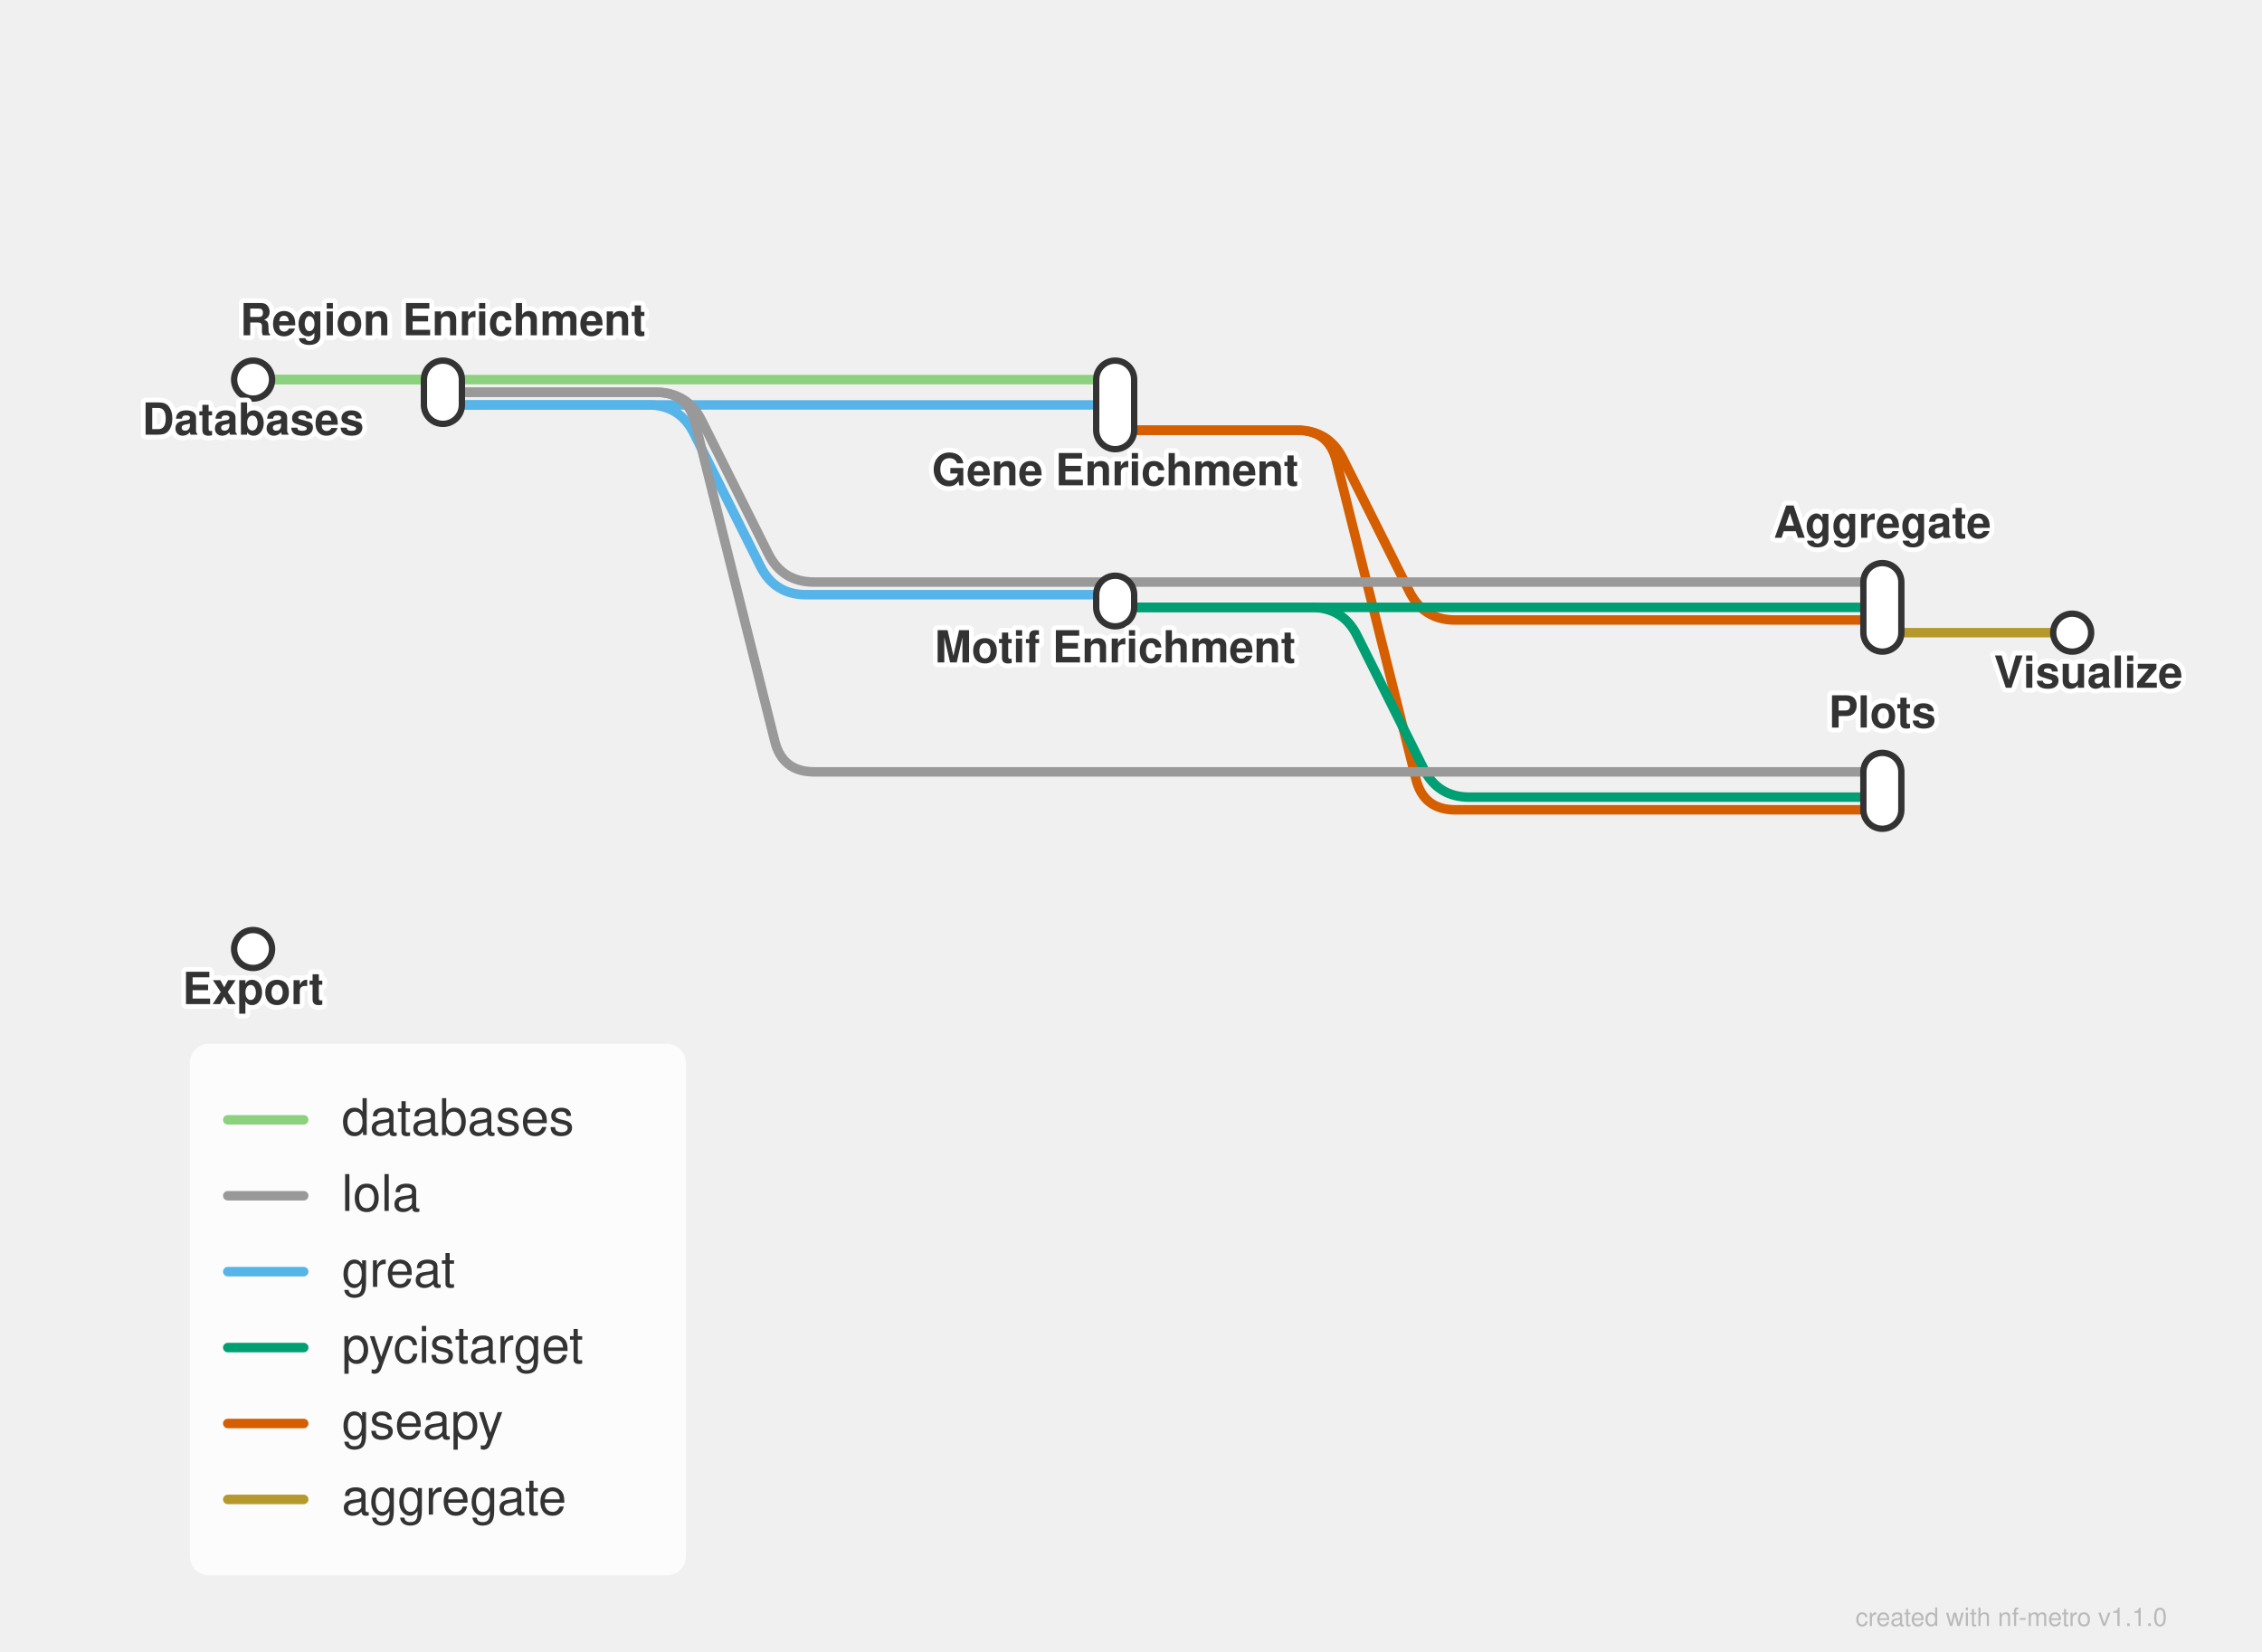
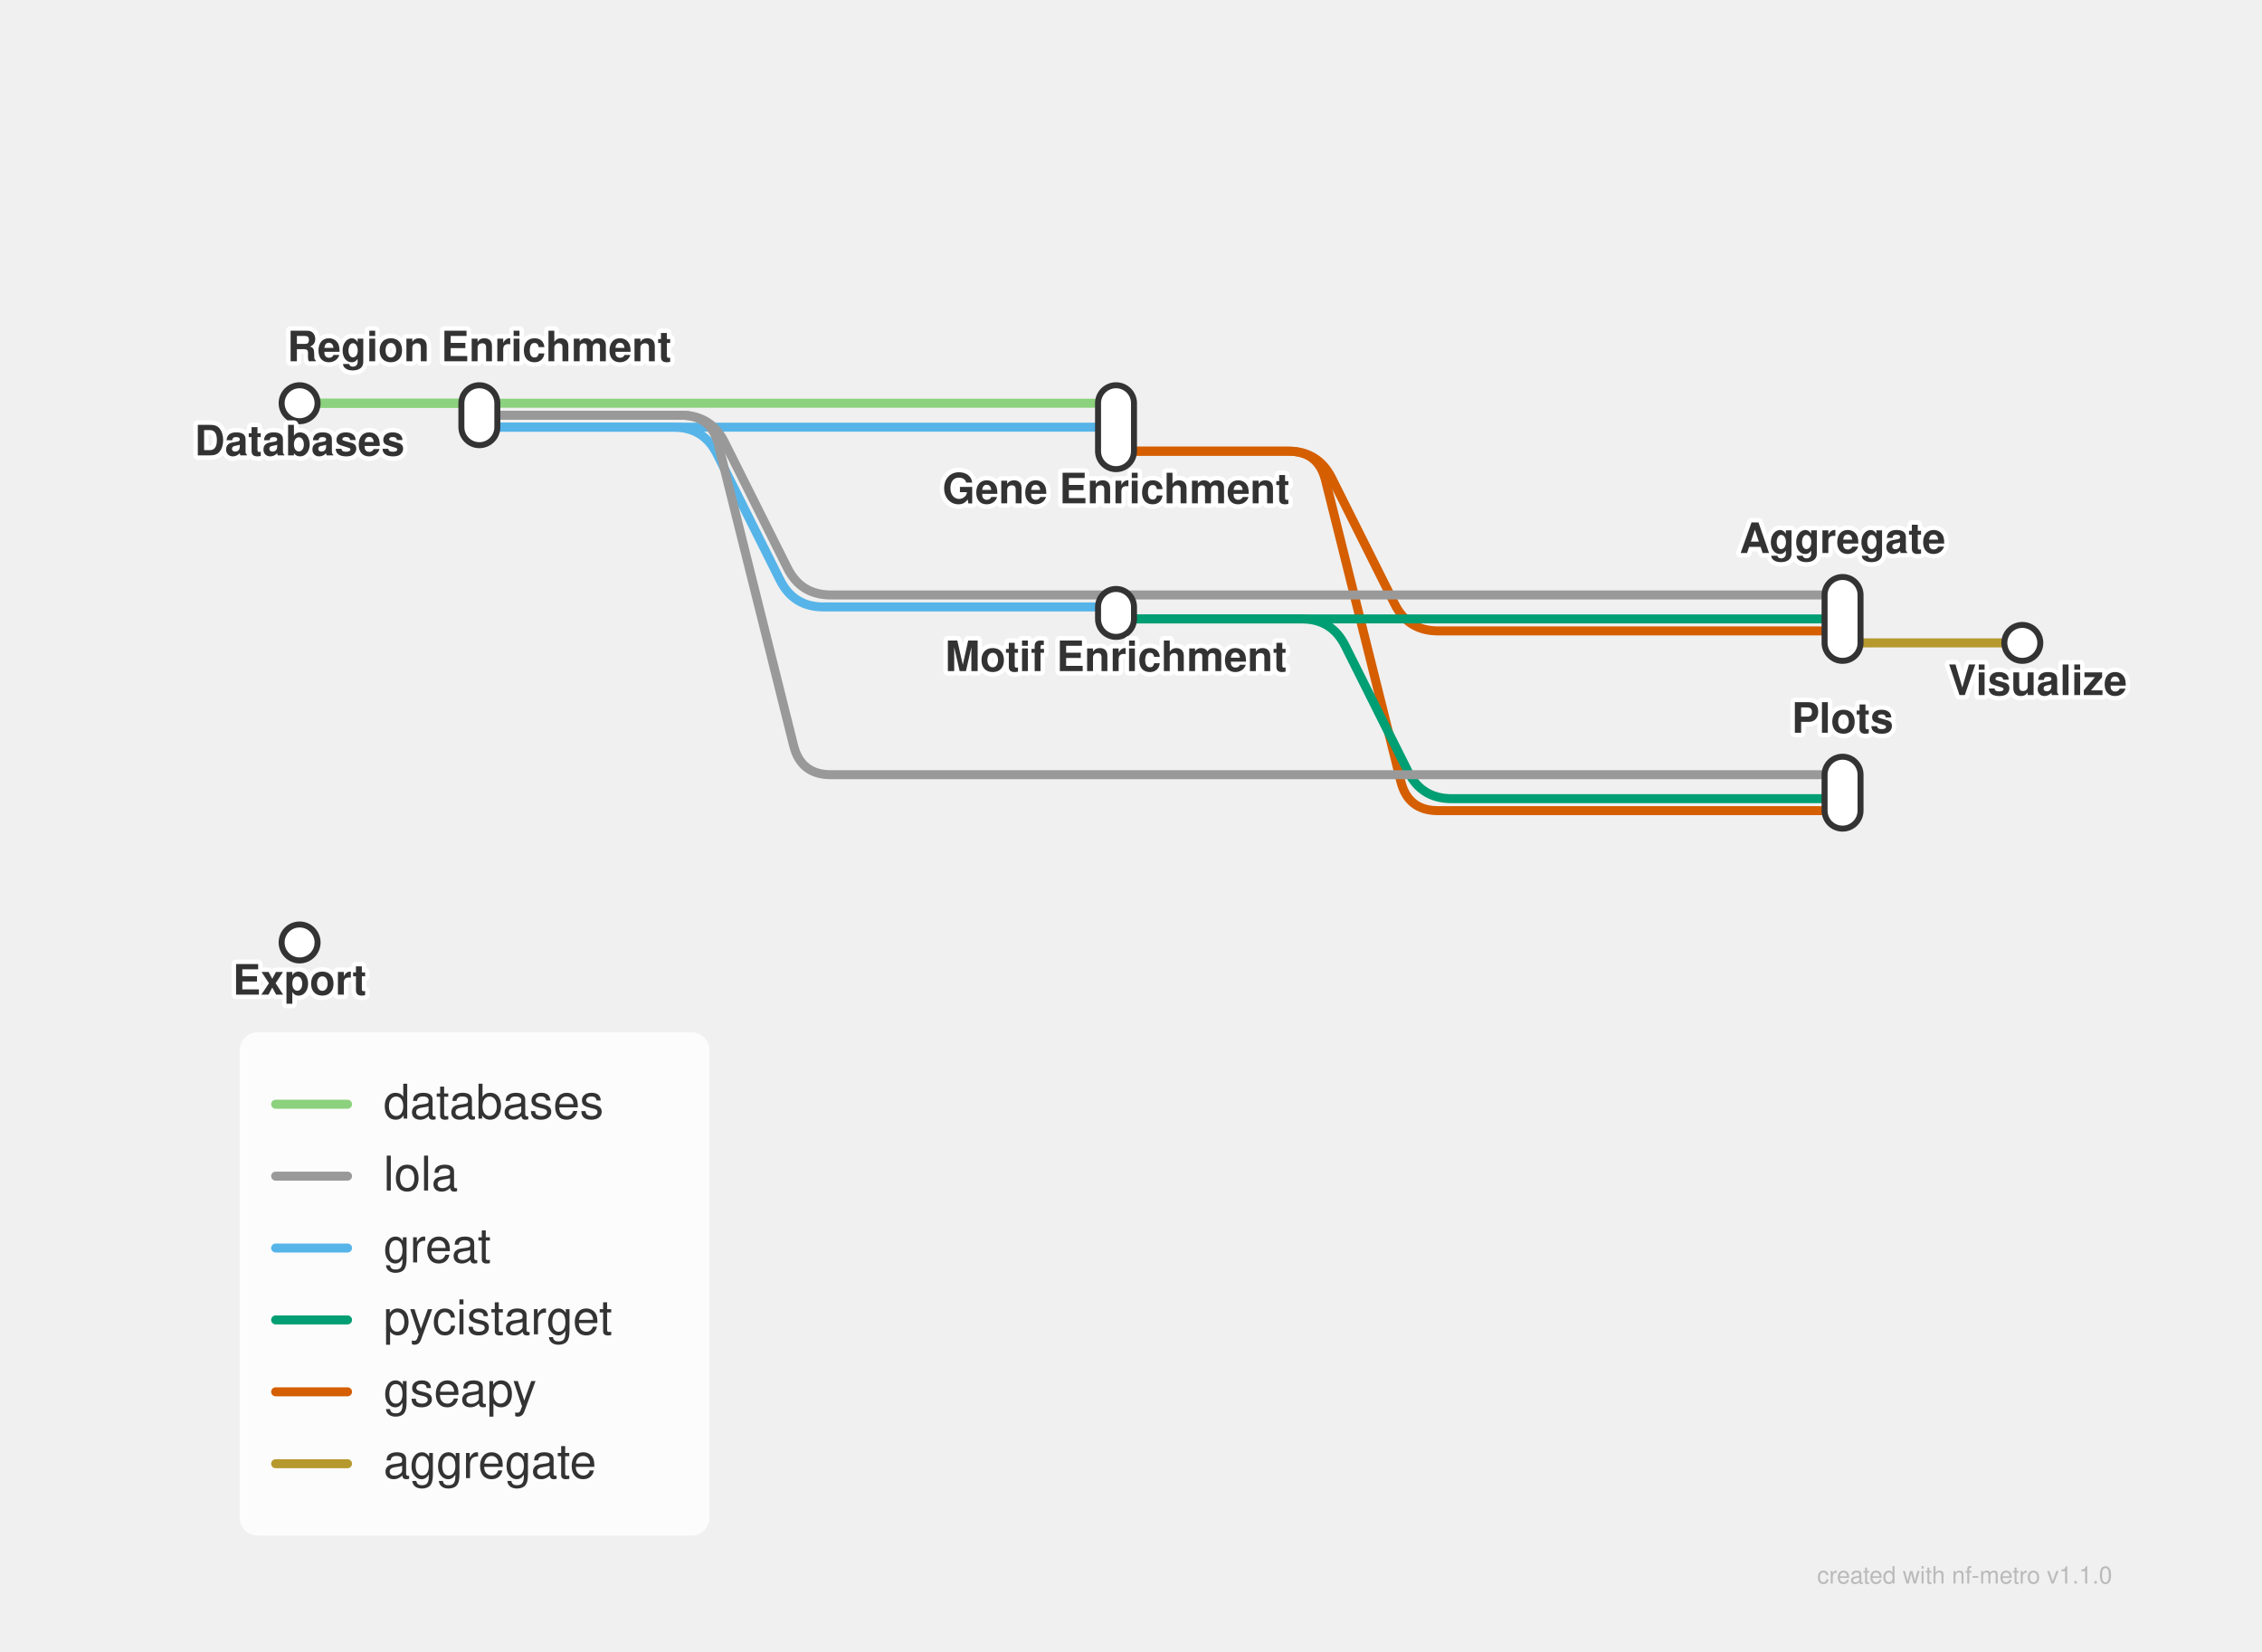
- <svg xmlns="http://www.w3.org/2000/svg" width="715" height="522" viewBox="0 0 715 522">
+ <svg xmlns="http://www.w3.org/2000/svg" width="715" height="522" viewBox="-20 0 755 522">
  <defs>
</defs>
  <style>.nf-metro-title { fill: var(--nfm-map-title-color, #111111); }
.nf-metro-station-label { fill: var(--nfm-map-label-color, #333333); }
.nf-metro-section-box { fill: var(--nfm-map-section-fill, #ededed); stroke: var(--nfm-map-section-stroke, #e6e6e6); }
.nf-metro-section-label { fill: var(--nfm-map-section-label-color, #666666); }
.nf-metro-group-label { fill: var(--nfm-map-section-label-color, #666666); }
.nf-metro-group-underline { stroke: var(--nfm-map-section-label-color, #666666); }
.nf-metro-legend-bg { fill: var(--nfm-map-legend-bg, rgba(255, 255, 255, 0.8)); }
.nf-metro-legend-text { fill: var(--nfm-map-legend-text-color, #333333); }
.nf-metro-marker-stroke { stroke: var(--nfm-map-marker-stroke, #333333); }
.nf-metro-label-halo { fill: var(--nfm-map-bg, #ffffff); stroke: var(--nfm-map-bg, #ffffff); }</style>
  <style>@media (prefers-color-scheme: dark) {
    .nf-metro-section-label { fill: #d0d0d0; }
    .nf-metro-section-num-circle { fill: #777777; }
    .nf-metro-title { fill: #ffffff; }
}
</style>
  <path d="M595.0,200.0 L655.0,200.0" stroke="#B6992D" stroke-width="3.0" stroke-linecap="round" class="metro-line-aggregate" data-line-id="aggregate" />
  <path d="M352.5,136.0 L410.0,136.0 Q420.0,136.0,424.472,144.944 L445.528,187.056 Q450.0,196.0,460.0,196.0 L595.0,196.0" stroke="#D55E00" stroke-width="3.0" fill="none" stroke-linecap="round" stroke-linejoin="round" class="metro-line-gseapy" data-line-id="gseapy" />
  <path d="M352.5,136.0 L410.0,136.0 Q420.0,136.0,422.425,145.701 L447.575,246.299 Q450.0,256.0,460.0,256.0 L595.0,256.0" stroke="#D55E00" stroke-width="3.0" fill="none" stroke-linecap="round" stroke-linejoin="round" class="metro-line-gseapy" data-line-id="gseapy" />
  <path d="M352.5,192.0 L595.0,192.0" stroke="#009E73" stroke-width="3.0" stroke-linecap="round" class="metro-line-pycistarget" data-line-id="pycistarget" />
  <path d="M352.5,192.0 L414.5,192.0 Q424.5,192.0,428.972,200.944 L450.028,243.056 Q454.5,252.0,464.5,252.0 L595.0,252.0" stroke="#009E73" stroke-width="3.0" fill="none" stroke-linecap="round" stroke-linejoin="round" class="metro-line-pycistarget" data-line-id="pycistarget" />
  <path d="M140.0,128.0 L352.5,128.0" stroke="#56B4E9" stroke-width="3.0" stroke-linecap="round" class="metro-line-great" data-line-id="great" />
  <path d="M140.0,128.0 L204.852,128.0 Q214.852,128.0,219.324,136.944 L240.38,179.056 Q244.852,188.0,254.852,188.0 L352.5,188.0" stroke="#56B4E9" stroke-width="3.0" fill="none" stroke-linecap="round" stroke-linejoin="round" class="metro-line-great" data-line-id="great" />
  <path d="M140.0,124.0 L207.324,124.0 Q217.324,124.0,221.796,132.944 L242.852,175.056 Q247.324,184.0,257.324,184.0 L595.0,184.0" stroke="#999999" stroke-width="3.0" fill="none" stroke-linecap="round" stroke-linejoin="round" class="metro-line-lola" data-line-id="lola" />
  <path d="M140.0,124.0 L207.324,124.0 Q217.324,124.0,219.749,133.701 L244.899,234.299 Q247.324,244.0,257.324,244.0 L595.0,244.0" stroke="#999999" stroke-width="3.0" fill="none" stroke-linecap="round" stroke-linejoin="round" class="metro-line-lola" data-line-id="lola" />
  <path d="M80.0,120.0 L352.5,120.0" stroke="#8CD17D" stroke-width="3.0" stroke-linecap="round" class="metro-line-databases" data-line-id="databases" />
  <path d="M80.0,120.0 L140.0,120.0" stroke="#8CD17D" stroke-width="3.0" stroke-linecap="round" class="metro-line-databases" data-line-id="databases" />
  <g class="nf-metro-station-group" data-node-id="g_databases_databases" data-node-cx="80.0" data-node-cy="120.0" data-node-r="6.0" data-node-groups="databases" data-node-w="12.0" data-node-h="12.0" data-node-rx="6.0">
    <rect x="74.0" y="114.0" width="12.0" height="12.0" rx="6.0" ry="6.0" fill="#ffffff" stroke="#333333" stroke-width="2.0" class="nf-metro-station" data-station-id="g_databases_databases" data-station-lines="databases" data-station-label="Databases" />
  </g>
  <g class="nf-metro-station-group" data-node-id="g_region_enrichment_lola" data-node-cx="140.0" data-node-cy="124.0" data-node-r="6.0" data-node-groups="databases,great,lola" data-node-w="12.0" data-node-h="20.0" data-node-rx="6.0">
    <rect x="134.0" y="114.0" width="12.0" height="20.0" rx="6.0" ry="6.0" fill="#ffffff" stroke="#333333" stroke-width="2.0" class="nf-metro-station" data-station-id="g_region_enrichment_lola" data-station-lines="databases,great,lola" data-station-label="Region Enrichment" />
  </g>
  <g class="nf-metro-station-group" data-node-id="g_motif_enrichment_pycistarget" data-node-cx="352.5" data-node-cy="190.0" data-node-r="6.0" data-node-groups="great,pycistarget" data-node-w="12.0" data-node-h="16.0" data-node-rx="6.0">
    <rect x="346.5" y="182.0" width="12.0" height="16.0" rx="6.0" ry="6.0" fill="#ffffff" stroke="#333333" stroke-width="2.0" class="nf-metro-station" data-station-id="g_motif_enrichment_pycistarget" data-station-lines="great,pycistarget" data-station-label="Motif Enrichment" />
  </g>
  <g class="nf-metro-station-group" data-node-id="g_gene_enrichment_gseapy" data-node-cx="352.5" data-node-cy="128.0" data-node-r="6.0" data-node-groups="databases,great,gseapy" data-node-w="12.0" data-node-h="28.0" data-node-rx="6.0">
    <rect x="346.5" y="114.0" width="12.0" height="28.0" rx="6.0" ry="6.0" fill="#ffffff" stroke="#333333" stroke-width="2.0" class="nf-metro-station" data-station-id="g_gene_enrichment_gseapy" data-station-lines="databases,great,gseapy" data-station-label="Gene Enrichment" />
  </g>
  <g class="nf-metro-station-group" data-node-id="g_plots_generic" data-node-cx="595.0" data-node-cy="250.0" data-node-r="6.0" data-node-groups="gseapy,lola,pycistarget" data-node-w="12.0" data-node-h="24.0" data-node-rx="6.0">
    <rect x="589.0" y="238.0" width="12.0" height="24.0" rx="6.0" ry="6.0" fill="#ffffff" stroke="#333333" stroke-width="2.0" class="nf-metro-station" data-station-id="g_plots_generic" data-station-lines="gseapy,lola,pycistarget" data-station-label="Plots" />
  </g>
  <g class="nf-metro-station-group" data-node-id="g_aggregate_aggregate" data-node-cx="595.0" data-node-cy="192.0" data-node-r="6.0" data-node-groups="aggregate,gseapy,lola,pycistarget" data-node-w="12.0" data-node-h="28.0" data-node-rx="6.0">
    <rect x="589.0" y="178.0" width="12.0" height="28.0" rx="6.0" ry="6.0" fill="#ffffff" stroke="#333333" stroke-width="2.0" class="nf-metro-station" data-station-id="g_aggregate_aggregate" data-station-lines="aggregate,gseapy,lola,pycistarget" data-station-label="Aggregate" />
  </g>
  <g class="nf-metro-station-group" data-node-id="g_visualize_generic" data-node-cx="655.0" data-node-cy="200.0" data-node-r="6.0" data-node-groups="aggregate" data-node-w="12.0" data-node-h="12.0" data-node-rx="6.0">
    <rect x="649.0" y="194.0" width="12.0" height="12.0" rx="6.0" ry="6.0" fill="#ffffff" stroke="#333333" stroke-width="2.0" class="nf-metro-station" data-station-id="g_visualize_generic" data-station-lines="aggregate" data-station-label="Visualize" />
  </g>
  <g class="nf-metro-station-group" data-node-id="g_export_generic" data-node-cx="80.0" data-node-cy="300.0" data-node-r="6.0" data-node-groups="" data-node-w="12.0" data-node-h="12.0" data-node-rx="6.0">
    <rect x="74.0" y="294.0" width="12.0" height="12.0" rx="6.0" ry="6.0" fill="#ffffff" stroke="#333333" stroke-width="2.0" class="nf-metro-station" data-station-id="g_export_generic" data-station-lines="" data-station-label="Export" />
  </g>
  <text x="80.0" y="131.0" font-size="14.0" fill="#ffffff" stroke="#ffffff" stroke-width="3.0" stroke-linejoin="round" font-family="'Helvetica Neue', Helvetica, Arial, sans-serif" font-weight="bold" aria-hidden="true" class="nf-metro-label-halo" text-anchor="middle" dominant-baseline="hanging">Databases</text>
  <text x="80.0" y="131.0" font-size="14.0" fill="#333333" font-family="'Helvetica Neue', Helvetica, Arial, sans-serif" font-weight="bold" text-anchor="middle" dominant-baseline="hanging" data-station-id="g_databases_databases" class="nf-metro-station-label">Databases</text>
  <text x="80.0" y="311.0" font-size="14.0" fill="#ffffff" stroke="#ffffff" stroke-width="3.0" stroke-linejoin="round" font-family="'Helvetica Neue', Helvetica, Arial, sans-serif" font-weight="bold" aria-hidden="true" class="nf-metro-label-halo" text-anchor="middle" dominant-baseline="hanging">Export</text>
  <text x="80.0" y="311.0" font-size="14.0" fill="#333333" font-family="'Helvetica Neue', Helvetica, Arial, sans-serif" font-weight="bold" text-anchor="middle" dominant-baseline="hanging" data-station-id="g_export_generic" class="nf-metro-station-label">Export</text>
  <text x="140.0" y="106.0" font-size="14.0" fill="#ffffff" stroke="#ffffff" stroke-width="3.0" stroke-linejoin="round" font-family="'Helvetica Neue', Helvetica, Arial, sans-serif" font-weight="bold" aria-hidden="true" class="nf-metro-label-halo" text-anchor="middle" dominant-baseline="auto">Region Enrichment</text>
  <text x="140.0" y="106.0" font-size="14.0" fill="#333333" font-family="'Helvetica Neue', Helvetica, Arial, sans-serif" font-weight="bold" text-anchor="middle" dominant-baseline="auto" data-station-id="g_region_enrichment_lola" class="nf-metro-station-label">Region Enrichment</text>
  <text x="352.5" y="147.0" font-size="14.0" fill="#ffffff" stroke="#ffffff" stroke-width="3.0" stroke-linejoin="round" font-family="'Helvetica Neue', Helvetica, Arial, sans-serif" font-weight="bold" aria-hidden="true" class="nf-metro-label-halo" text-anchor="middle" dominant-baseline="hanging">Gene Enrichment</text>
  <text x="352.5" y="147.0" font-size="14.0" fill="#333333" font-family="'Helvetica Neue', Helvetica, Arial, sans-serif" font-weight="bold" text-anchor="middle" dominant-baseline="hanging" data-station-id="g_gene_enrichment_gseapy" class="nf-metro-station-label">Gene Enrichment</text>
  <text x="352.5" y="203.0" font-size="14.0" fill="#ffffff" stroke="#ffffff" stroke-width="3.0" stroke-linejoin="round" font-family="'Helvetica Neue', Helvetica, Arial, sans-serif" font-weight="bold" aria-hidden="true" class="nf-metro-label-halo" text-anchor="middle" dominant-baseline="hanging">Motif Enrichment</text>
  <text x="352.5" y="203.0" font-size="14.0" fill="#333333" font-family="'Helvetica Neue', Helvetica, Arial, sans-serif" font-weight="bold" text-anchor="middle" dominant-baseline="hanging" data-station-id="g_motif_enrichment_pycistarget" class="nf-metro-station-label">Motif Enrichment</text>
  <text x="595.0" y="170.0" font-size="14.0" fill="#ffffff" stroke="#ffffff" stroke-width="3.0" stroke-linejoin="round" font-family="'Helvetica Neue', Helvetica, Arial, sans-serif" font-weight="bold" aria-hidden="true" class="nf-metro-label-halo" text-anchor="middle" dominant-baseline="auto">Aggregate</text>
  <text x="595.0" y="170.0" font-size="14.0" fill="#333333" font-family="'Helvetica Neue', Helvetica, Arial, sans-serif" font-weight="bold" text-anchor="middle" dominant-baseline="auto" data-station-id="g_aggregate_aggregate" class="nf-metro-station-label">Aggregate</text>
  <text x="595.0" y="230.0" font-size="14.0" fill="#ffffff" stroke="#ffffff" stroke-width="3.0" stroke-linejoin="round" font-family="'Helvetica Neue', Helvetica, Arial, sans-serif" font-weight="bold" aria-hidden="true" class="nf-metro-label-halo" text-anchor="middle" dominant-baseline="auto">Plots</text>
  <text x="595.0" y="230.0" font-size="14.0" fill="#333333" font-family="'Helvetica Neue', Helvetica, Arial, sans-serif" font-weight="bold" text-anchor="middle" dominant-baseline="auto" data-station-id="g_plots_generic" class="nf-metro-station-label">Plots</text>
  <text x="660.1" y="211.0" font-size="14.0" fill="#ffffff" stroke="#ffffff" stroke-width="3.0" stroke-linejoin="round" font-family="'Helvetica Neue', Helvetica, Arial, sans-serif" font-weight="bold" aria-hidden="true" class="nf-metro-label-halo" text-anchor="middle" dominant-baseline="hanging">Visualize</text>
  <text x="660.1" y="211.0" font-size="14.0" fill="#333333" font-family="'Helvetica Neue', Helvetica, Arial, sans-serif" font-weight="bold" text-anchor="middle" dominant-baseline="hanging" data-station-id="g_visualize_generic" class="nf-metro-station-label">Visualize</text>
  <rect x="60.0" y="330.0" width="156.8" height="168.0" rx="6" ry="6" fill="rgba(255, 255, 255, 0.8)" class="nf-metro-legend-bg" />
  <path d="M72.0,354.0 L96.0,354.0" stroke="#8CD17D" stroke-width="3.0" stroke-linecap="round" />
  <text x="108.0" y="354.0" font-size="16.0" fill="#333333" font-family="'Helvetica Neue', Helvetica, Arial, sans-serif" dy="0.3em" class="nf-metro-legend-text">databases</text>
  <path d="M72.0,378.0 L96.0,378.0" stroke="#999999" stroke-width="3.0" stroke-linecap="round" />
  <text x="108.0" y="378.0" font-size="16.0" fill="#333333" font-family="'Helvetica Neue', Helvetica, Arial, sans-serif" dy="0.3em" class="nf-metro-legend-text">lola</text>
  <path d="M72.0,402.0 L96.0,402.0" stroke="#56B4E9" stroke-width="3.0" stroke-linecap="round" />
  <text x="108.0" y="402.0" font-size="16.0" fill="#333333" font-family="'Helvetica Neue', Helvetica, Arial, sans-serif" dy="0.3em" class="nf-metro-legend-text">great</text>
  <path d="M72.0,426.0 L96.0,426.0" stroke="#009E73" stroke-width="3.0" stroke-linecap="round" />
  <text x="108.0" y="426.0" font-size="16.0" fill="#333333" font-family="'Helvetica Neue', Helvetica, Arial, sans-serif" dy="0.3em" class="nf-metro-legend-text">pycistarget</text>
  <path d="M72.0,450.0 L96.0,450.0" stroke="#D55E00" stroke-width="3.0" stroke-linecap="round" />
  <text x="108.0" y="450.0" font-size="16.0" fill="#333333" font-family="'Helvetica Neue', Helvetica, Arial, sans-serif" dy="0.3em" class="nf-metro-legend-text">gseapy</text>
  <path d="M72.0,474.0 L96.0,474.0" stroke="#B6992D" stroke-width="3.0" stroke-linecap="round" />
  <text x="108.0" y="474.0" font-size="16.0" fill="#333333" font-family="'Helvetica Neue', Helvetica, Arial, sans-serif" dy="0.3em" class="nf-metro-legend-text">aggregate</text>
  <text x="685.0" y="514.0" font-size="8" fill="rgba(150, 150, 150, 0.6)" font-family="'Helvetica Neue', Helvetica, Arial, sans-serif" text-anchor="end">created with nf-metro v1.1.0</text>
</svg>
